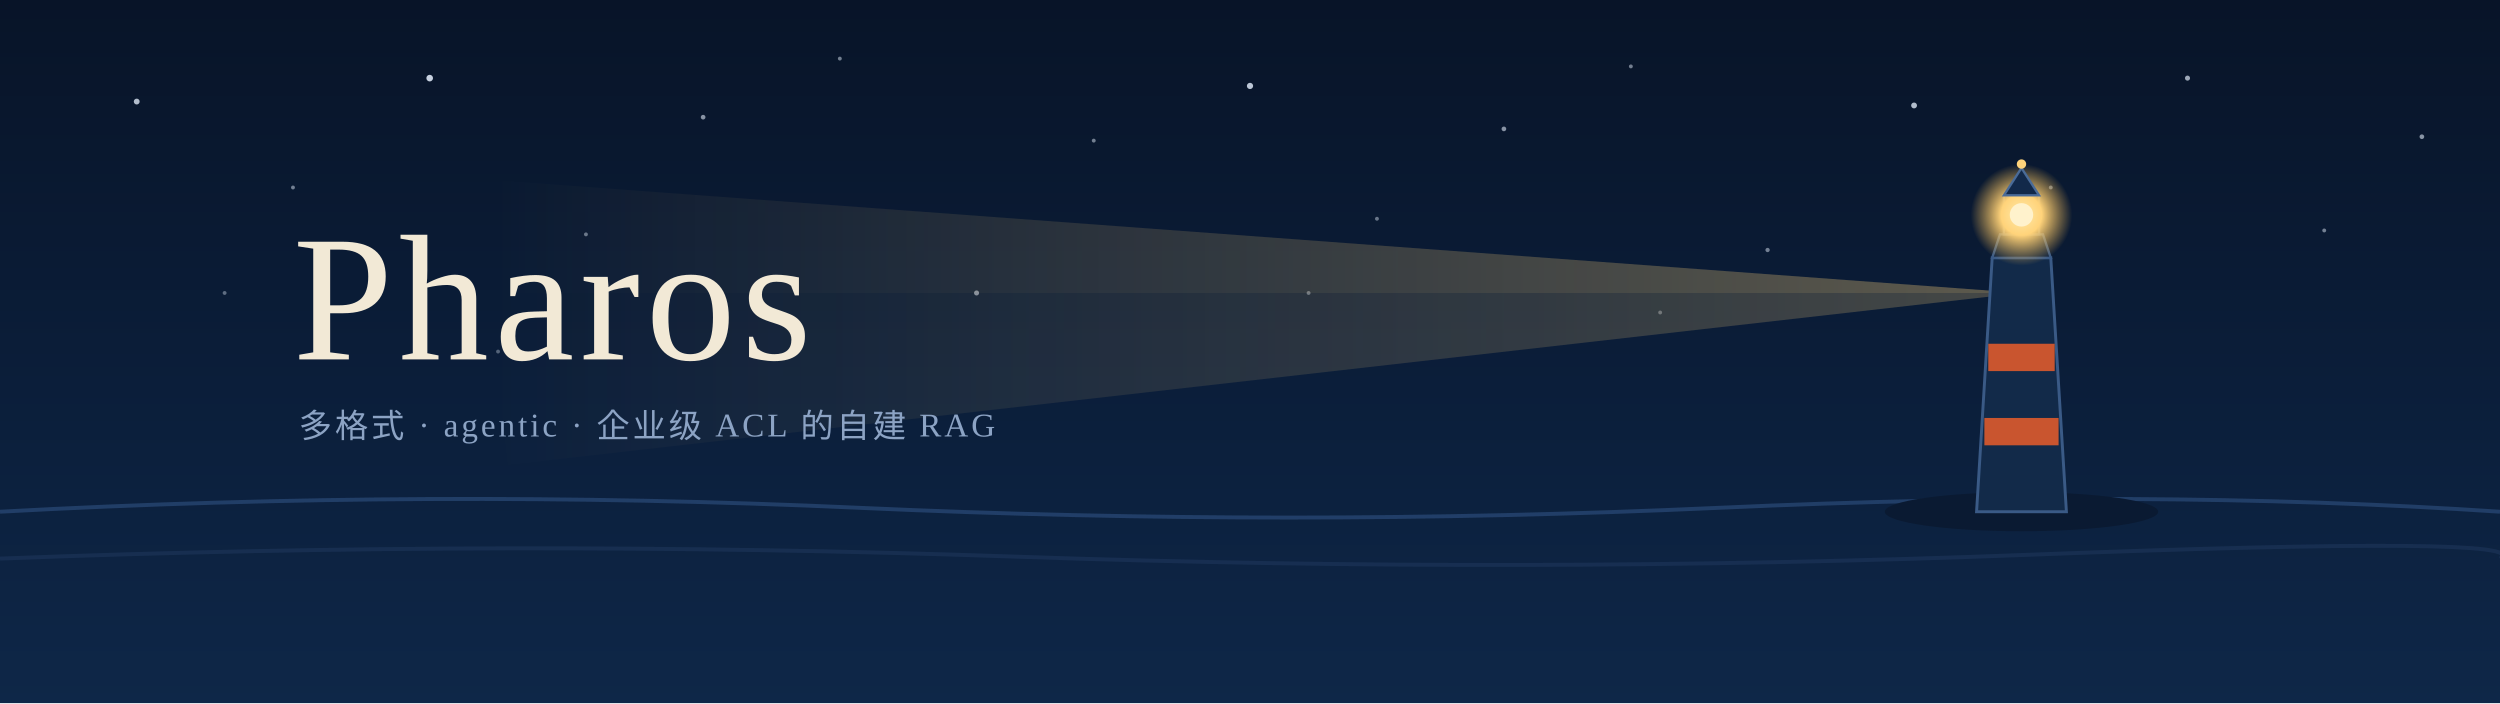
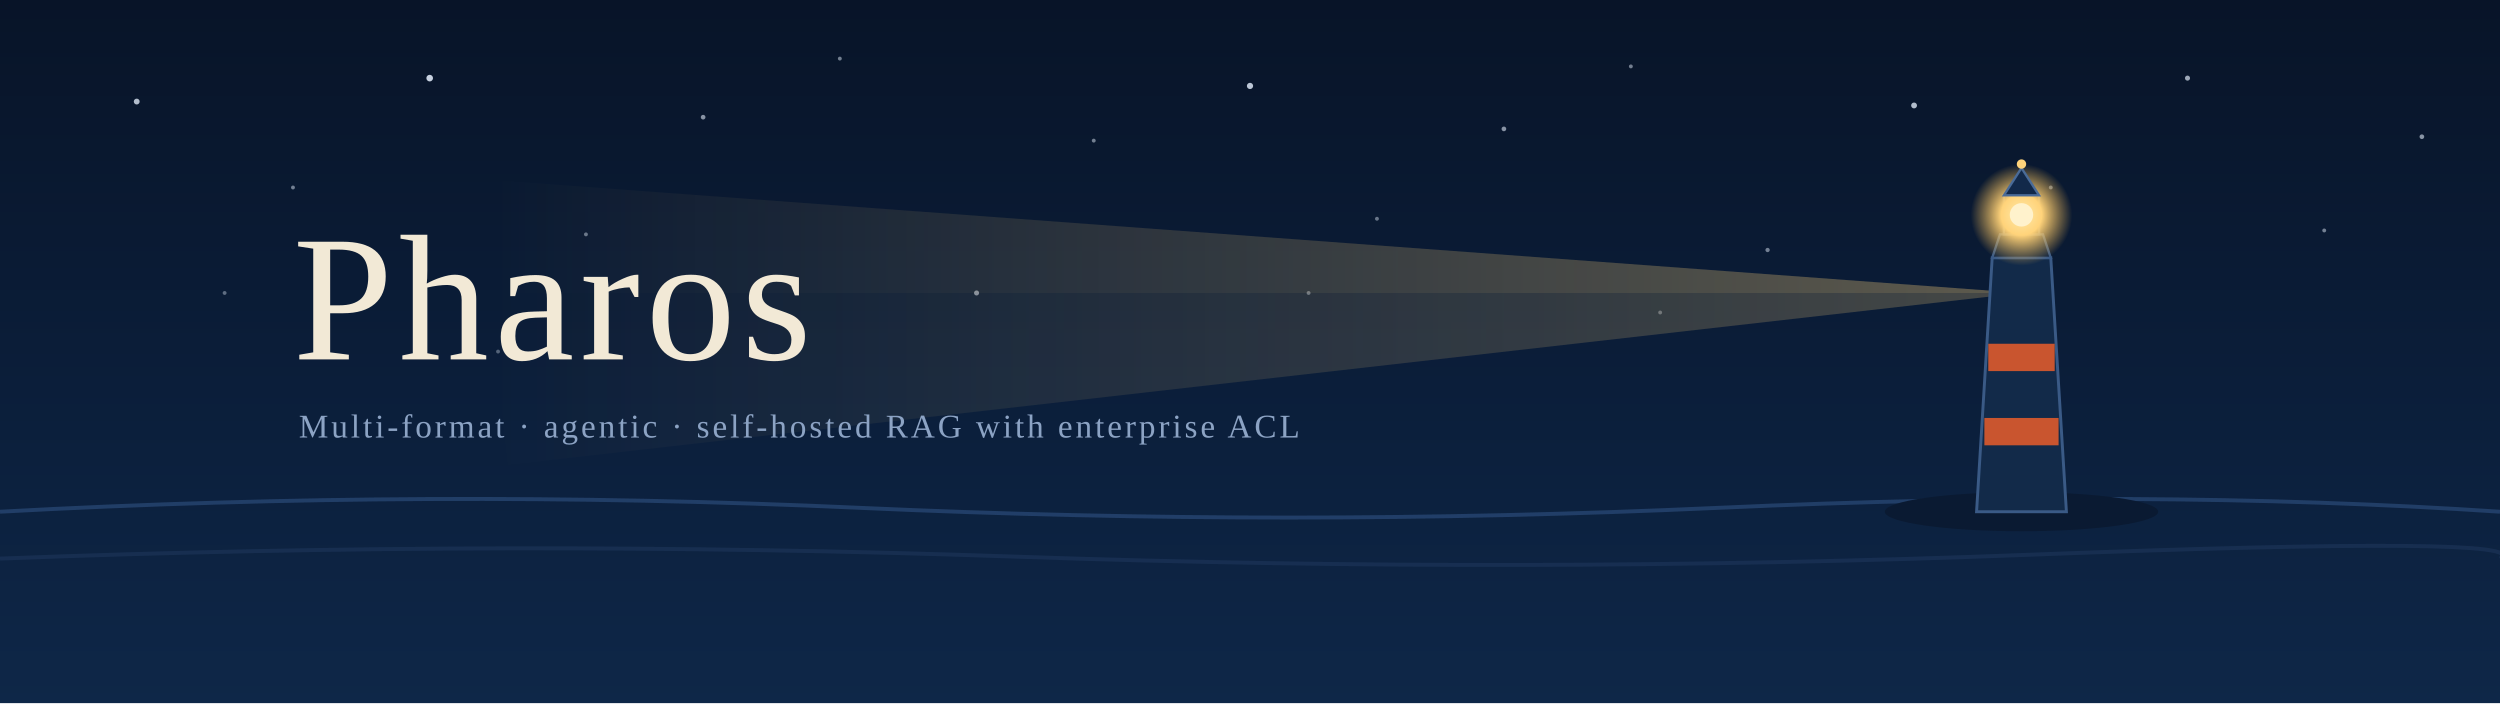
- <svg xmlns="http://www.w3.org/2000/svg" viewBox="0 0 1280 360" width="1280" height="360" role="img" aria-label="Pharos — 为团队的文档库导航">
+ <svg xmlns="http://www.w3.org/2000/svg" viewBox="0 0 1280 360" width="1280" height="360" role="img" aria-label="Pharos — navigation for your team's document library">
  <defs>
    <linearGradient id="sky" x1="0" y1="0" x2="0" y2="1">
      <stop offset="0" stop-color="#081428" />
      <stop offset="0.55" stop-color="#0B1E3A" />
      <stop offset="1" stop-color="#0E2748" />
    </linearGradient>
    <radialGradient id="lantern" cx="0.5" cy="0.5" r="0.5">
      <stop offset="0" stop-color="#FFE9A8" />
      <stop offset="0.4" stop-color="#FFD37A" />
      <stop offset="1" stop-color="#F5B84A" stop-opacity="0" />
    </radialGradient>
    <linearGradient id="beam" x1="1" y1="0" x2="0" y2="0">
      <stop offset="0" stop-color="#FFD37A" stop-opacity="0.34" />
      <stop offset="1" stop-color="#FFD37A" stop-opacity="0" />
    </linearGradient>
  </defs>
  <rect width="1280" height="360" fill="url(#sky)" />
  <g fill="#DCE6F4">
    <circle cx="70" cy="52" r="1.5" opacity="0.8" />
    <circle cx="150" cy="96" r="1" opacity="0.5" />
    <circle cx="220" cy="40" r="1.7" opacity="0.9" />
    <circle cx="300" cy="120" r="1" opacity="0.45" />
    <circle cx="360" cy="60" r="1.2" opacity="0.6" />
    <circle cx="430" cy="30" r="1" opacity="0.5" />
    <circle cx="500" cy="150" r="1.3" opacity="0.55" />
    <circle cx="560" cy="72" r="1" opacity="0.5" />
    <circle cx="640" cy="44" r="1.6" opacity="0.85" />
    <circle cx="705" cy="112" r="1" opacity="0.45" />
    <circle cx="770" cy="66" r="1.2" opacity="0.6" />
    <circle cx="835" cy="34" r="1" opacity="0.5" />
    <circle cx="905" cy="128" r="1.1" opacity="0.5" />
    <circle cx="980" cy="54" r="1.5" opacity="0.8" />
    <circle cx="1050" cy="96" r="1" opacity="0.45" />
    <circle cx="1120" cy="40" r="1.3" opacity="0.7" />
    <circle cx="1190" cy="118" r="1" opacity="0.5" />
    <circle cx="115" cy="150" r="1" opacity="0.4" />
    <circle cx="255" cy="180" r="1" opacity="0.35" />
    <circle cx="1240" cy="70" r="1.2" opacity="0.6" />
    <circle cx="410" cy="170" r="1" opacity="0.35" />
    <circle cx="670" cy="150" r="1" opacity="0.4" />
    <circle cx="850" cy="160" r="1" opacity="0.35" />
    <circle cx="1020" cy="150" r="1" opacity="0.4" />
  </g>
  <polygon points="1035,150 250,92 250,150" fill="url(#beam)" />
  <polygon points="1035,150 250,150 260,238" fill="url(#beam)" opacity="0.7" />
  <path d="M0 262 Q220 250 440 260 T880 260 T1280 262" stroke="#25436E" stroke-width="2" fill="none" opacity="0.85" />
  <path d="M0 286 Q260 276 520 285 T1040 284 T1280 286" stroke="#1B3357" stroke-width="2" fill="none" opacity="0.7" />
  <g>
    <ellipse cx="1035" cy="262" rx="70" ry="10" fill="#0A1A32" />
    <polygon points="1012,262 1058,262 1050,132 1020,132" fill="#122A49" stroke="#3A5A86" stroke-width="1.5" />
    <rect x="1018" y="176" width="34" height="14" fill="#C9552F" />
    <rect x="1016" y="214" width="38" height="14" fill="#C9552F" />
    <polygon points="1020,132 1050,132 1046,120 1024,120" fill="#0E2340" stroke="#3A5A86" stroke-width="1.2" />
    <rect x="1026" y="100" width="18" height="20" fill="#0B1D38" stroke="#4A6B98" stroke-width="1.2" />
    <circle cx="1035" cy="110" r="26" fill="url(#lantern)" />
    <circle cx="1035" cy="110" r="6" fill="#FFF2CC" />
    <polygon points="1026,100 1044,100 1035,86" fill="#12294A" stroke="#4A6B98" stroke-width="1.2" />
    <circle cx="1035" cy="84" r="2.4" fill="#FFD37A" />
  </g>
  <text x="150" y="184" font-family="Georgia, 'Times New Roman', serif" font-size="92" fill="#F2E9D6" letter-spacing="3">Pharos</text>
-   <text x="153" y="224" font-family="Georgia, 'Times New Roman', serif" font-size="17" fill="#8CA3C4" letter-spacing="1.5">多格式 · agentic · 企业级 ACL 的自建 RAG</text>
+   <text x="153" y="224" font-family="Georgia, 'Times New Roman', serif" font-size="17" fill="#8CA3C4" letter-spacing="1.5">Multi-format · agentic · self-hosted RAG with enterprise ACL</text>
</svg>
